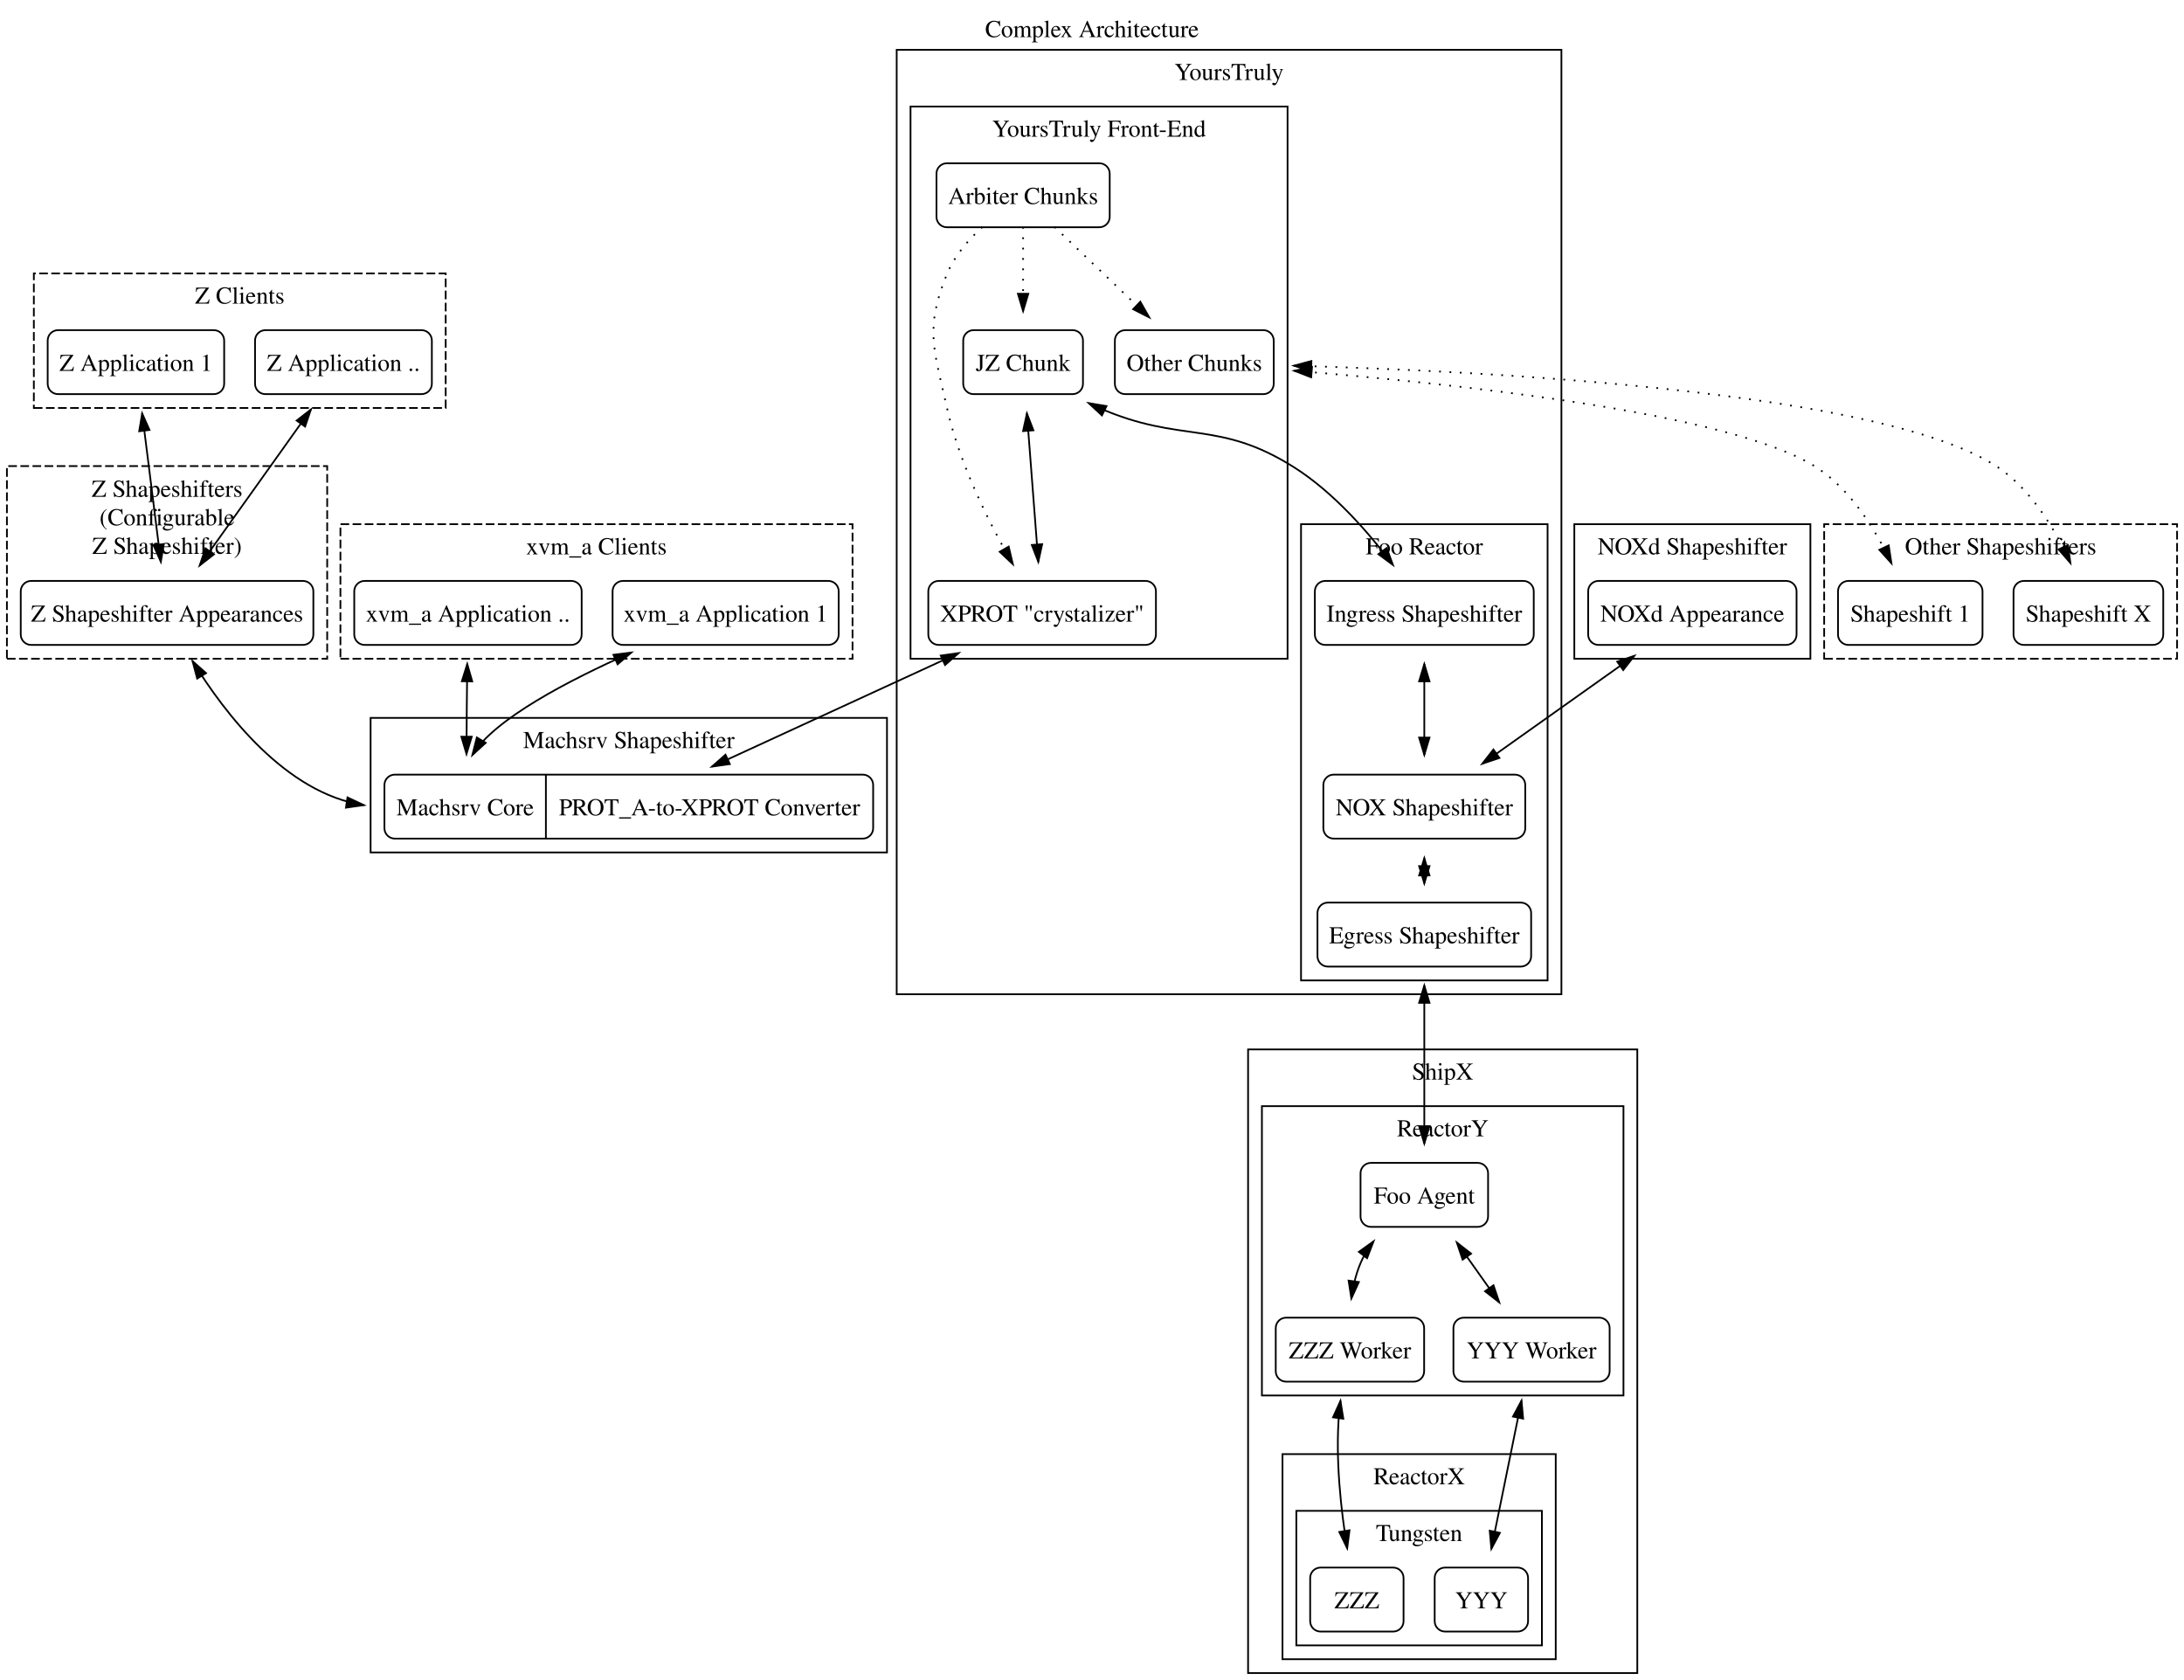
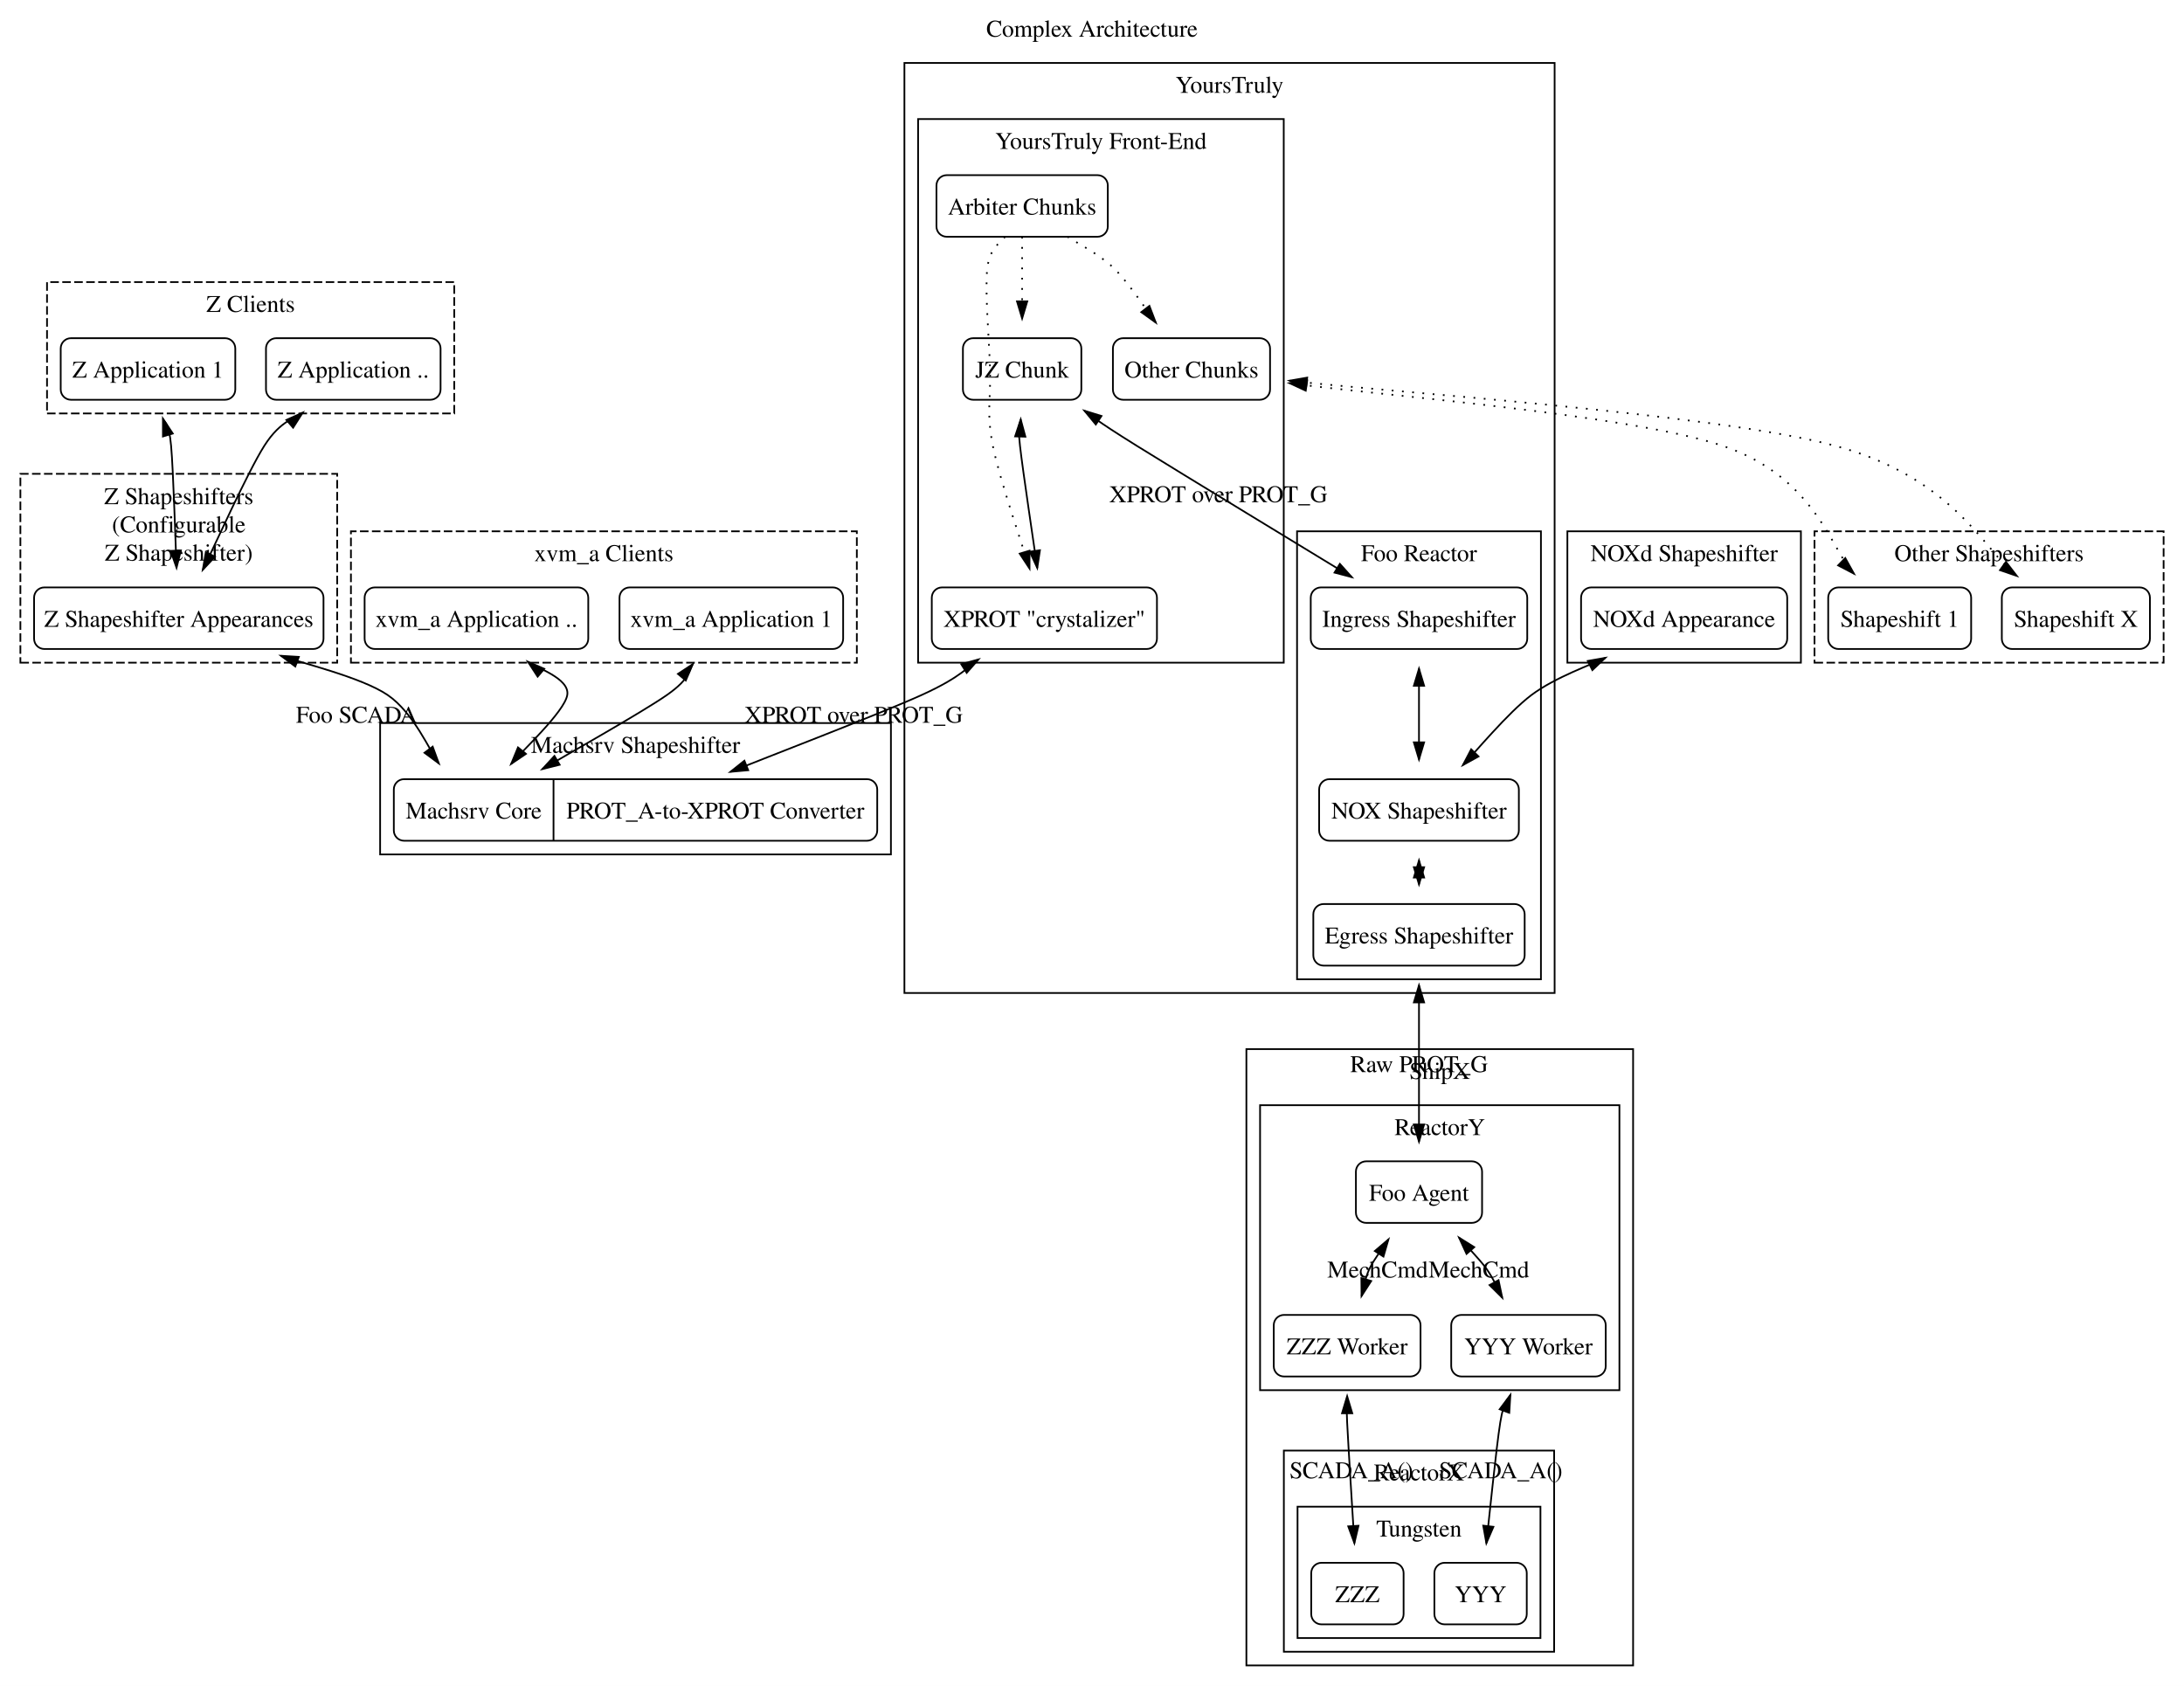
- <svg xmlns="http://www.w3.org/2000/svg" width="1262.887pt" height="971.4pt" viewBox="0 0 1262.887 971.4">
-   <rect x="0" y="0" width="1262.887" height="971.4" fill="white" />
-   <g transform="translate(0 971.4001) scale(1 -1)">
-     <rect x="196.847" y="590.5" width="296.126" height="77.8" fill="none" stroke="black" stroke-dasharray="5,2" />
-     <text x="344.911" y="-650.85" transform="scale(1 -1)" text-anchor="middle" font-family="Times,serif" font-size="14" fill="black">xvm_a Clients</text>
-     <rect x="19.57" y="735.5" width="238.151" height="77.8" fill="none" stroke="black" stroke-dasharray="5,2" />
-     <text x="138.646" y="-795.85" transform="scale(1 -1)" text-anchor="middle" font-family="Times,serif" font-size="14" fill="black">Z Clients</text>
-     <rect x="4" y="590.5" width="185.196" height="111.4" fill="none" stroke="black" stroke-dasharray="5,2" />
-     <text x="96.598" y="-684.151" transform="scale(1 -1)" text-anchor="middle" font-family="Times,serif" font-size="14" fill="black">Z Shapeshifters</text>
-     <text x="96.598" y="-667.65" transform="scale(1 -1)" text-anchor="middle" font-family="Times,serif" font-size="14" fill="black">(Configurable</text>
-     <text x="96.598" y="-651.15" transform="scale(1 -1)" text-anchor="middle" font-family="Times,serif" font-size="14" fill="black">Z Shapeshifter)</text>
-     <rect x="214.299" y="478.5" width="298.597" height="77.8" fill="none" stroke="black" />
-     <text x="363.598" y="-538.85" transform="scale(1 -1)" text-anchor="middle" font-family="Times,serif" font-size="14" fill="black">Machsrv Shapeshifter</text>
-     <rect x="910.344" y="590.5" width="136.508" height="77.8" fill="none" stroke="black" />
-     <text x="978.598" y="-650.85" transform="scale(1 -1)" text-anchor="middle" font-family="Times,serif" font-size="14" fill="black">NOXd Shapeshifter</text>
-     <rect x="518.508" y="396.5" width="384.374" height="546.1" fill="none" stroke="black" />
-     <text x="710.695" y="-925.15" transform="scale(1 -1)" text-anchor="middle" font-family="Times,serif" font-size="14" fill="black">YoursTruly</text>
-     <rect x="752.313" y="404.5" width="142.569" height="263.8" fill="none" stroke="black" />
-     <text x="823.598" y="-650.85" transform="scale(1 -1)" text-anchor="middle" font-family="Times,serif" font-size="14" fill="black">Foo Reactor</text>
-     <rect x="526.508" y="590.5" width="218.022" height="319.3" fill="none" stroke="black" />
-     <text x="635.519" y="-892.35" transform="scale(1 -1)" text-anchor="middle" font-family="Times,serif" font-size="14" fill="black">YoursTruly Front-End</text>
-     <rect x="1054.817" y="590.5" width="204.07" height="77.8" fill="none" stroke="black" stroke-dasharray="5,2" />
-     <text x="1156.852" y="-650.85" transform="scale(1 -1)" text-anchor="middle" font-family="Times,serif" font-size="14" fill="black">Other Shapeshifters</text>
-     <rect x="721.696" y="4" width="225.066" height="360.6" fill="none" stroke="black" />
-     <text x="834.229" y="-347.15" transform="scale(1 -1)" text-anchor="middle" font-family="Times,serif" font-size="14" fill="black">ShipX</text>
-     <rect x="741.598" y="12" width="158" height="118.6" fill="none" stroke="black" />
-     <text x="820.598" y="-113.15" transform="scale(1 -1)" text-anchor="middle" font-family="Times,serif" font-size="14" fill="black">ReactorX</text>
-     <rect x="749.598" y="20" width="142" height="77.8" fill="none" stroke="black" />
-     <text x="820.598" y="-80.35" transform="scale(1 -1)" text-anchor="middle" font-family="Times,serif" font-size="14" fill="black">Tungsten</text>
-     <rect x="729.696" y="164.5" width="209.066" height="167.3" fill="none" stroke="black" />
-     <text x="834.229" y="-314.35" transform="scale(1 -1)" text-anchor="middle" font-family="Times,serif" font-size="14" fill="black">ReactorY</text>
-     <path d="M 823.598 587.43 C 823.598 571.28 823.598 551.14 823.598 534.93" fill="none" stroke="black" />
-     <polygon points="823.598,534.93 826.598,544.93 820.598,544.93" fill="black" stroke="black" />
-     <polygon points="823.598,587.43 820.598,577.43 826.598,577.43" fill="black" stroke="black" />
-     <path d="M 823.598 475.18 C 823.598 470.38 823.598 465.4 823.598 460.6" fill="none" stroke="black" />
-     <polygon points="823.598,460.6 826.598,470.6 820.598,470.6" fill="black" stroke="black" />
-     <polygon points="823.598,475.18 820.598,465.18 826.598,465.18" fill="black" stroke="black" />
-     <path d="M 593.808 732.33 C 595.718 707.39 598.488 671.45 600.398 646.55" fill="none" stroke="black" />
-     <polygon points="600.398,646.55 602.624,656.75 596.642,656.291" fill="black" stroke="black" />
-     <polygon points="593.808,732.33 591.58,722.13 597.563,722.588" fill="black" stroke="black" />
-     <path d="M 609.758 840.17 C 625.108 825.51 647.288 804.34 664.538 787.88" fill="none" stroke="black" stroke-dasharray="1,5" />
-     <polygon points="664.538,787.88 659.374,796.954 655.232,792.613" fill="black" stroke="black" />
-     <path d="M 568.028 840.12 C 559.958 832.76 551.888 823.45 547.598 813 C 534.508 781.14 540.118 769.12 547.598 735.5 C 554.898 702.71 572.358 668.24 585.668 645.18" fill="none" stroke="black" stroke-dasharray="1,5" />
-     <polygon points="585.668,645.18 583.267,655.341 578.071,652.341" fill="black" stroke="black" />
-     <path d="M 591.598 840.17 C 591.598 826.58 591.598 807.39 591.598 791.54" fill="none" stroke="black" stroke-dasharray="1,5" />
-     <polygon points="591.598,791.54 594.598,801.54 588.598,801.54" fill="black" stroke="black" />
-     <path d="M 629.538 738.31 C 631.568 737.31 633.598 736.37 635.598 735.5 C 683.738 714.53 704.278 729.17 748.598 701 C 771.518 686.43 791.788 663.01 805.448 644.75" fill="none" stroke="black" />
-     <polygon points="805.448,644.75 801.86,654.554 797.055,650.96" fill="black" stroke="black" />
-     <polygon points="629.538,738.31 637.183,731.2 639.834,736.582" fill="black" stroke="black" />
-     <path d="M 794.248 253.63 C 791.888 250.58 789.778 247.35 788.098 244 C 784.518 236.85 782.508 228.5 781.418 220.61" fill="none" stroke="black" />
-     <polygon points="781.418,220.61 785.758,230.105 779.815,230.927" fill="black" stroke="black" />
-     <polygon points="794.248,253.63 785.756,247.557 790.501,243.885" fill="black" stroke="black" />
-     <path d="M 842.418 252.94 C 850.188 241.97 859.178 229.29 866.938 218.34" fill="none" stroke="black" />
-     <polygon points="866.938,218.34 863.603,228.234 858.708,224.764" fill="black" stroke="black" />
-     <polygon points="842.418,252.94 845.75,243.046 850.646,246.514" fill="black" stroke="black" />
-     <path d="M 775.118 161.38 C 774.808 159.06 774.548 156.74 774.348 154.5 C 772.028 127.96 775.488 97.74 778.998 76.202" fill="none" stroke="black" />
-     <polygon points="778.998,76.202 780.35,86.554 774.428,85.589" fill="black" stroke="black" />
-     <polygon points="775.118,161.38 770.82,151.865 776.767,151.071" fill="black" stroke="black" />
-     <path d="M 879.798 161.5 C 874.738 136.63 867.428 100.72 862.378 75.88" fill="none" stroke="black" />
-     <polygon points="862.378,75.88 867.31,85.082 861.43,86.277" fill="black" stroke="black" />
-     <polygon points="879.798,161.5 874.864,152.299 880.744,151.103" fill="black" stroke="black" />
-     <path d="M 270.188 587.44 C 269.998 572.47 269.808 553.52 269.748 535.42" fill="none" stroke="black" />
-     <polygon points="269.748,535.42 272.781,545.41 266.781,545.43" fill="black" stroke="black" />
-     <polygon points="270.188,587.44 267.061,577.479 273.061,577.403" fill="black" stroke="black" />
-     <path d="M 365.068 594.09 C 328.748 578 285.498 555.44 273.158 534.86" fill="none" stroke="black" />
-     <polygon points="273.158,534.86 280.873,541.894 275.727,544.979" fill="black" stroke="black" />
-     <polygon points="365.068,594.09 354.71,592.783 357.14,587.297" fill="black" stroke="black" />
-     <path d="M 179.788 734.63 C 161.478 708.96 133.808 670.16 115.478 644.46" fill="none" stroke="black" />
-     <polygon points="115.478,644.46 123.727,650.859 118.842,654.343" fill="black" stroke="black" />
-     <polygon points="179.788,734.63 171.538,728.231 176.423,724.747" fill="black" stroke="black" />
-     <path d="M 82.207 732.33 C 85.346 707.39 89.87 671.45 93.004 646.55" fill="none" stroke="black" />
-     <polygon points="93.004,646.55 94.732,656.846 88.779,656.097" fill="black" stroke="black" />
-     <polygon points="82.207,732.33 80.479,722.034 86.432,722.783" fill="black" stroke="black" />
-     <path d="M 111.338 589.13 C 130.008 558.78 165.268 512.71 210.368 505.86" fill="none" stroke="black" />
-     <polygon points="210.368,505.86 200.932,510.328 200.031,504.396" fill="black" stroke="black" />
-     <polygon points="111.338,589.13 114.022,579.041 119.133,582.184" fill="black" stroke="black" />
-     <path d="M 945.028 592.18 C 919.018 573.72 883.148 548.26 857.138 529.8" fill="none" stroke="black" />
-     <polygon points="857.138,529.8 867.029,533.141 863.556,538.034" fill="black" stroke="black" />
-     <polygon points="945.028,592.18 935.137,588.839 938.609,583.946" fill="black" stroke="black" />
-     <path d="M 823.598 401.54 C 823.598 375.29 823.598 336.51 823.598 310.19" fill="none" stroke="black" />
-     <polygon points="823.598,310.19 826.598,320.19 820.598,320.19" fill="black" stroke="black" />
-     <polygon points="823.598,401.54 820.598,391.54 826.598,391.54" fill="black" stroke="black" />
-     <path d="M 748.238 759.94 C 857.658 756.91 1090.398 745.29 1155.598 701 C 1175.098 687.72 1188.798 664.41 1197.198 645.86" fill="none" stroke="black" stroke-dasharray="1,5" />
-     <polygon points="1197.198,645.86 1195.806,656.207 1190.34,653.732" fill="black" stroke="black" />
-     <polygon points="748.238,759.94 758.151,756.664 758.317,762.662" fill="black" stroke="black" />
-     <path d="M 748.448 757.01 C 837.208 749.95 1001.798 732.92 1050.598 701 C 1070.698 687.86 1084.898 664.37 1093.698 645.72" fill="none" stroke="black" stroke-dasharray="1,5" />
-     <polygon points="1093.698,645.72 1092.144,656.044 1086.717,653.484" fill="black" stroke="black" />
-     <polygon points="748.448,757.01 758.178,753.227 758.654,759.208" fill="black" stroke="black" />
-     <path d="M 554.308 593.77 C 512.768 574.66 453.168 547.22 411.688 528.13" fill="none" stroke="black" />
-     <polygon points="411.688,528.13 422.026,529.586 419.518,535.036" fill="black" stroke="black" />
-     <polygon points="554.308,593.77 543.969,592.316 546.477,586.865" fill="black" stroke="black" />
-     <rect x="204.847" y="598.5" width="131.501" height="37" rx="6" ry="6" fill="none" stroke="black" />
-     <text x="270.598" y="-611.95" transform="scale(1 -1)" text-anchor="middle" font-family="Times,serif" font-size="14" fill="black">xvm_a Application ..</text>
-     <rect x="354.222" y="598.5" width="130.752" height="37" rx="6" ry="6" fill="none" stroke="black" />
-     <text x="419.598" y="-611.95" transform="scale(1 -1)" text-anchor="middle" font-family="Times,serif" font-size="14" fill="black">xvm_a Application 1</text>
-     <rect x="147.474" y="743.5" width="102.247" height="37" rx="6" ry="6" fill="none" stroke="black" />
-     <text x="198.598" y="-756.95" transform="scale(1 -1)" text-anchor="middle" font-family="Times,serif" font-size="14" fill="black">Z Application ..</text>
-     <rect x="27.57" y="743.5" width="102.055" height="37" rx="6" ry="6" fill="none" stroke="black" />
-     <text x="78.598" y="-756.95" transform="scale(1 -1)" text-anchor="middle" font-family="Times,serif" font-size="14" fill="black">Z Application 1</text>
-     <rect x="12" y="598.5" width="169.196" height="37" rx="6" ry="6" fill="none" stroke="black" />
-     <text x="96.598" y="-611.95" transform="scale(1 -1)" text-anchor="middle" font-family="Times,serif" font-size="14" fill="black">Z Shapeshifter Appearances</text>
-     <rect x="222.299" y="486.5" width="282.597" height="37" rx="6" ry="6" fill="none" stroke="black" />
-     <line x1="315.658" y1="486.5" x2="315.658" y2="523.5" stroke="black" />
-     <text x="268.979" y="-499.95" transform="scale(1 -1)" text-anchor="middle" font-family="Times,serif" font-size="14" fill="black">Machsrv Core</text>
-     <text x="410.277" y="-499.95" transform="scale(1 -1)" text-anchor="middle" font-family="Times,serif" font-size="14" fill="black">PROT_A-to-XPROT Converter</text>
-     <rect x="918.344" y="598.5" width="120.508" height="37" rx="6" ry="6" fill="none" stroke="black" />
-     <text x="978.598" y="-611.95" transform="scale(1 -1)" text-anchor="middle" font-family="Times,serif" font-size="14" fill="black">NOXd Appearance</text>
-     <rect x="760.313" y="598.5" width="126.569" height="37" rx="6" ry="6" fill="none" stroke="black" />
-     <text x="823.598" y="-611.95" transform="scale(1 -1)" text-anchor="middle" font-family="Times,serif" font-size="14" fill="black">Ingress Shapeshifter</text>
-     <rect x="765.219" y="486.5" width="116.758" height="37" rx="6" ry="6" fill="none" stroke="black" />
-     <text x="823.598" y="-499.95" transform="scale(1 -1)" text-anchor="middle" font-family="Times,serif" font-size="14" fill="black">NOX Shapeshifter</text>
-     <rect x="761.822" y="412.5" width="123.552" height="37" rx="6" ry="6" fill="none" stroke="black" />
-     <text x="823.598" y="-425.95" transform="scale(1 -1)" text-anchor="middle" font-family="Times,serif" font-size="14" fill="black">Egress Shapeshifter</text>
-     <rect x="644.666" y="743.5" width="91.864" height="37" rx="6" ry="6" fill="none" stroke="black" />
-     <text x="690.598" y="-756.95" transform="scale(1 -1)" text-anchor="middle" font-family="Times,serif" font-size="14" fill="black">Other Chunks</text>
-     <rect x="536.786" y="598.5" width="131.624" height="37" rx="6" ry="6" fill="none" stroke="black" />
-     <text x="602.598" y="-611.95" transform="scale(1 -1)" text-anchor="middle" font-family="Times,serif" font-size="14" fill="black">XPROT "crystalizer"</text>
-     <rect x="556.973" y="743.5" width="69.25" height="37" rx="6" ry="6" fill="none" stroke="black" />
-     <text x="591.598" y="-756.95" transform="scale(1 -1)" text-anchor="middle" font-family="Times,serif" font-size="14" fill="black">JZ Chunk</text>
-     <rect x="541.515" y="840" width="100.167" height="37" rx="6" ry="6" fill="none" stroke="black" />
-     <text x="591.598" y="-853.45" transform="scale(1 -1)" text-anchor="middle" font-family="Times,serif" font-size="14" fill="black">Arbiter Chunks</text>
-     <rect x="1164.309" y="598.5" width="86.578" height="37" rx="6" ry="6" fill="none" stroke="black" />
-     <text x="1207.598" y="-611.95" transform="scale(1 -1)" text-anchor="middle" font-family="Times,serif" font-size="14" fill="black">Shapeshift X</text>
-     <rect x="1062.817" y="598.5" width="83.562" height="37" rx="6" ry="6" fill="none" stroke="black" />
-     <text x="1104.598" y="-611.95" transform="scale(1 -1)" text-anchor="middle" font-family="Times,serif" font-size="14" fill="black">Shapeshift 1</text>
-     <rect x="757.598" y="28" width="54" height="37" rx="6" ry="6" fill="none" stroke="black" />
-     <text x="784.598" y="-41.45" transform="scale(1 -1)" text-anchor="middle" font-family="Times,serif" font-size="14" fill="black">ZZZ</text>
-     <rect x="829.598" y="28" width="54" height="37" rx="6" ry="6" fill="none" stroke="black" />
-     <text x="856.598" y="-41.45" transform="scale(1 -1)" text-anchor="middle" font-family="Times,serif" font-size="14" fill="black">YYY</text>
-     <rect x="737.696" y="172.5" width="85.804" height="37" rx="6" ry="6" fill="none" stroke="black" />
-     <text x="780.598" y="-185.95" transform="scale(1 -1)" text-anchor="middle" font-family="Times,serif" font-size="14" fill="black">ZZZ Worker</text>
-     <rect x="840.434" y="172.5" width="90.329" height="37" rx="6" ry="6" fill="none" stroke="black" />
-     <text x="885.598" y="-185.95" transform="scale(1 -1)" text-anchor="middle" font-family="Times,serif" font-size="14" fill="black">YYY Worker</text>
-     <rect x="786.722" y="262" width="73.751" height="37" rx="6" ry="6" fill="none" stroke="black" />
-     <text x="823.598" y="-275.45" transform="scale(1 -1)" text-anchor="middle" font-family="Times,serif" font-size="14" fill="black">Foo Agent</text>
-     <text x="631.443" y="-949.95" transform="scale(1 -1)" text-anchor="middle" font-family="Times,serif" font-size="14" fill="black">Complex Architecture</text>
+ <svg xmlns="http://www.w3.org/2000/svg" width="1276.727pt" height="985.6pt" viewBox="0 0 1276.727 985.6">
+   <rect x="0" y="0" width="1276.727" height="985.6" fill="white" />
+   <g transform="translate(0 985.6) scale(1 -1)">
+     <rect x="205.148" y="598.2" width="295.74" height="76.8" fill="none" stroke="black" stroke-dasharray="5,2" />
+     <text x="353.018" y="-657.55" transform="scale(1 -1)" text-anchor="middle" font-family="Times,serif" font-size="14" fill="black">xvm_a Clients</text>
+     <rect x="27.49" y="743.9" width="238.055" height="76.8" fill="none" stroke="black" stroke-dasharray="5,2" />
+     <text x="146.518" y="-803.25" transform="scale(1 -1)" text-anchor="middle" font-family="Times,serif" font-size="14" fill="black">Z Clients</text>
+     <rect x="11.92" y="598.2" width="185.196" height="110.4" fill="none" stroke="black" stroke-dasharray="5,2" />
+     <text x="104.518" y="-690.851" transform="scale(1 -1)" text-anchor="middle" font-family="Times,serif" font-size="14" fill="black">Z Shapeshifters</text>
+     <text x="104.518" y="-674.35" transform="scale(1 -1)" text-anchor="middle" font-family="Times,serif" font-size="14" fill="black">(Configurable</text>
+     <text x="104.518" y="-657.85" transform="scale(1 -1)" text-anchor="middle" font-family="Times,serif" font-size="14" fill="black">Z Shapeshifter)</text>
+     <rect x="222.219" y="486.1" width="298.597" height="76.8" fill="none" stroke="black" />
+     <text x="371.518" y="-545.45" transform="scale(1 -1)" text-anchor="middle" font-family="Times,serif" font-size="14" fill="black">Machsrv Shapeshifter</text>
+     <rect x="916.264" y="598.2" width="136.508" height="76.8" fill="none" stroke="black" />
+     <text x="984.518" y="-657.55" transform="scale(1 -1)" text-anchor="middle" font-family="Times,serif" font-size="14" fill="black">NOXd Shapeshifter</text>
+     <rect x="528.706" y="405.1" width="380.096" height="543.7" fill="none" stroke="black" />
+     <text x="718.754" y="-931.35" transform="scale(1 -1)" text-anchor="middle" font-family="Times,serif" font-size="14" fill="black">YoursTruly</text>
+     <rect x="758.233" y="413.1" width="142.569" height="261.9" fill="none" stroke="black" />
+     <text x="829.518" y="-657.55" transform="scale(1 -1)" text-anchor="middle" font-family="Times,serif" font-size="14" fill="black">Foo Reactor</text>
+     <rect x="536.706" y="598.2" width="213.744" height="317.8" fill="none" stroke="black" />
+     <text x="643.578" y="-898.55" transform="scale(1 -1)" text-anchor="middle" font-family="Times,serif" font-size="14" fill="black">YoursTruly Front-End</text>
+     <rect x="1060.737" y="598.2" width="204.07" height="76.8" fill="none" stroke="black" stroke-dasharray="5,2" />
+     <text x="1162.772" y="-657.55" transform="scale(1 -1)" text-anchor="middle" font-family="Times,serif" font-size="14" fill="black">Other Shapeshifters</text>
+     <rect x="728.616" y="12" width="226.066" height="360.3" fill="none" stroke="black" />
+     <text x="841.649" y="-354.85" transform="scale(1 -1)" text-anchor="middle" font-family="Times,serif" font-size="14" fill="black">ShipX</text>
+     <rect x="750.518" y="20" width="158" height="117.6" fill="none" stroke="black" />
+     <text x="829.518" y="-120.15" transform="scale(1 -1)" text-anchor="middle" font-family="Times,serif" font-size="14" fill="black">ReactorX</text>
+     <rect x="758.518" y="28" width="142" height="76.8" fill="none" stroke="black" />
+     <text x="829.518" y="-87.35" transform="scale(1 -1)" text-anchor="middle" font-family="Times,serif" font-size="14" fill="black">Tungsten</text>
+     <rect x="736.616" y="172.9" width="210.066" height="166.6" fill="none" stroke="black" />
+     <text x="841.649" y="-322.05" transform="scale(1 -1)" text-anchor="middle" font-family="Times,serif" font-size="14" fill="black">ReactorY</text>
+     <path d="M 95.245 740.874 C 96.04 738.228 98.692 739.529 100.018 725 C 101.344 710.471 102.67 665.585 103.201 653.702" fill="none" stroke="black" />
+     <polygon points="103.201,653.702 105.752,663.826 99.758,663.558" fill="black" stroke="black" />
+     <polygon points="95.245,740.874 95.251,730.434 100.997,732.161" fill="black" stroke="black" />
+     <path d="M 176.957 744.375 C 173.217 741.146 164.25 740.31 154.518 725 C 144.785 709.69 124.555 664.595 118.563 652.514" fill="none" stroke="black" />
+     <polygon points="118.563,652.514 125.694,660.14 120.319,662.806" fill="black" stroke="black" />
+     <polygon points="176.957,744.375 167.427,740.111 171.349,735.569" fill="black" stroke="black" />
+     <path d="M 164.271 602.226 C 174.661 598.405 211.236 589.785 226.613 579.3 C 241.99 568.815 251.545 545.982 256.531 539.318" fill="none" stroke="black" />
+     <polygon points="256.531,539.318 252.942,549.122 248.138,545.528" fill="black" stroke="black" />
+     <polygon points="164.271,602.226 172.621,595.959 174.692,601.59" fill="black" stroke="black" />
+     <text x="208.447" y="-563.1" transform="scale(1 -1)" text-anchor="middle" font-family="Times,serif" font-size="14" fill="black">Foo SCADA</text>
+     <path d="M 405.024 597.378 C 402.497 594.365 404.525 589.532 389.863 579.3 C 375.201 569.068 329.187 543.205 317.052 535.986" fill="none" stroke="black" />
+     <polygon points="317.052,535.986 327.18,538.521 324.112,543.677" fill="black" stroke="black" />
+     <polygon points="405.024,597.378 396.3,591.644 400.897,587.788" fill="black" stroke="black" />
+     <path d="M 308.595 598.765 C 312.431 595.521 333.241 589.256 331.613 579.3 C 329.985 569.344 304.289 545.74 298.824 539.028" fill="none" stroke="black" />
+     <polygon points="298.824,539.028 307.464,544.889 302.811,548.677" fill="black" stroke="black" />
+     <polygon points="308.595,598.765 314.293,590.018 318.168,594.599" fill="black" stroke="black" />
+     <path d="M 829.518 594.686 C 829.518 592.122 829.518 588.145 829.518 579.3 C 829.518 570.455 829.518 547.895 829.518 541.614" fill="none" stroke="black" />
+     <polygon points="829.518,541.614 832.518,551.614 826.518,551.614" fill="black" stroke="black" />
+     <polygon points="829.518,594.686 826.518,584.686 832.518,584.686" fill="black" stroke="black" />
+     <path d="M 829.518 482.586 C 829.518 481.422 829.518 477.929 829.518 475.6 C 829.518 473.271 829.518 469.778 829.518 468.614" fill="none" stroke="black" />
+     <polygon points="829.518,468.614 832.518,478.614 826.518,478.614" fill="black" stroke="black" />
+     <polygon points="829.518,482.586 826.518,472.586 832.518,472.586" fill="black" stroke="black" />
+     <path d="M 938.453 601.026 C 931.255 597.405 909.146 589.749 895.268 579.3 C 881.389 568.851 861.863 545.158 855.181 538.33" fill="none" stroke="black" />
+     <polygon points="855.181,538.33 864.319,543.379 860.031,547.575" fill="black" stroke="black" />
+     <polygon points="938.453,601.026 928.172,599.211 930.868,593.852" fill="black" stroke="black" />
+     <path d="M 587.47 847.2 C 585.749 844.117 578.593 841.583 577.143 828.7 C 575.692 815.817 578.226 787.183 578.768 769.9 C 579.309 752.617 576.547 744.445 580.393 725 C 584.238 705.555 598.267 665.193 601.842 653.231" fill="none" stroke="black" stroke-dasharray="1,5" />
+     <polygon points="601.842,653.231 601.852,663.672 596.104,661.954" fill="black" stroke="black" />
+     <path d="M 597.518 847.2 C 597.518 844.117 597.518 836.664 597.518 828.7 C 597.518 820.736 597.518 804.295 597.518 799.414" fill="none" stroke="black" stroke-dasharray="1,5" />
+     <polygon points="597.518,799.414 600.518,809.414 594.518,809.414" fill="black" stroke="black" />
+     <path d="M 624.025 847.2 C 628.565 844.117 642.665 837.063 651.268 828.7 C 659.871 820.337 671.581 802.304 675.644 797.024" fill="none" stroke="black" stroke-dasharray="1,5" />
+     <polygon points="675.644,797.024 671.923,806.779 667.168,803.12" fill="black" stroke="black" />
+     <path d="M 633.942 745.49 C 639.038 742.075 638.47 741.215 664.518 725 C 690.566 708.785 769.277 661.002 790.228 648.202" fill="none" stroke="black" />
+     <polygon points="790.228,648.202 783.259,655.976 780.131,650.855" fill="black" stroke="black" />
+     <polygon points="633.942,745.49 640.579,737.431 643.919,742.416" fill="black" stroke="black" />
+     <text x="712.216" y="-692" transform="scale(1 -1)" text-anchor="middle" font-family="Times,serif" font-size="14" fill="black">XPROT over PROT_G</text>
+     <path d="M 596.696 740.391 C 596.625 737.826 594.657 739.465 596.268 725 C 597.879 710.535 604.679 665.5 606.362 653.6" fill="none" stroke="black" />
+     <polygon points="606.362,653.6 607.932,663.922 601.991,663.082" fill="black" stroke="black" />
+     <polygon points="596.696,740.391 593.419,730.478 599.417,730.311" fill="black" stroke="black" />
+     <path d="M 571.994 600.092 C 566.456 596.627 562.933 590.25 538.768 579.3 C 514.602 568.35 445.628 541.877 427 534.393" fill="none" stroke="black" />
+     <polygon points="427,534.393 437.398,535.337 435.161,540.904" fill="black" stroke="black" />
+     <polygon points="571.994,600.092 561.925,597.331 565.108,592.244" fill="black" stroke="black" />
+     <text x="499.035" y="-563.1" transform="scale(1 -1)" text-anchor="middle" font-family="Times,serif" font-size="14" fill="black">XPROT over PROT_G</text>
+     <path d="M 753.845 761.61 C 796.04 755.508 952.027 743.563 1007.018 725 C 1062.008 706.437 1070.993 662.694 1083.787 650.233" fill="none" stroke="black" stroke-dasharray="1,5" />
+     <polygon points="1083.787,650.233 1078.717,659.359 1074.53,655.061" fill="black" stroke="black" />
+     <polygon points="753.845,761.61 763.313,757.21 764.171,763.148" fill="black" stroke="black" />
+     <path d="M 753.882 763.054 C 807.03 756.712 1001.911 744.025 1072.768 725 C 1143.625 705.975 1161.314 661.586 1179.023 648.904" fill="none" stroke="black" stroke-dasharray="1,5" />
+     <polygon points="1179.023,648.904 1172.64,657.165 1169.146,652.287" fill="black" stroke="black" />
+     <polygon points="753.882,763.054 763.456,758.891 764.167,764.848" fill="black" stroke="black" />
+     <path d="M 811.645 261.028 C 809.791 258.157 803.137 249.312 800.518 243.8 C 797.899 238.288 796.696 230.599 795.931 227.959" fill="none" stroke="black" />
+     <polygon points="795.931,227.959 801.594,236.73 795.831,238.399" fill="black" stroke="black" />
+     <polygon points="811.645,261.028 803.7,254.256 808.74,251" fill="black" stroke="black" />
+     <text x="805.311" y="-238.75" transform="scale(1 -1)" text-anchor="middle" font-family="Times,serif" font-size="14" fill="black">MechCmd</text>
+     <path d="M 852.958 262.055 C 855.635 259.013 864.814 249.641 869.018 243.8 C 873.222 237.959 876.654 229.806 878.181 227.007" fill="none" stroke="black" />
+     <polygon points="878.181,227.007 876.025,237.222 870.758,234.348" fill="black" stroke="black" />
+     <polygon points="852.958,262.055 857.311,252.566 861.815,256.529" fill="black" stroke="black" />
+     <text x="864.524" y="-238.75" transform="scale(1 -1)" text-anchor="middle" font-family="Times,serif" font-size="14" fill="black">MechCmd</text>
+     <path d="M 787.518 169.386 C 787.518 166.822 786.813 168.316 787.518 154 C 788.223 139.684 791.043 95.244 791.748 83.493" fill="none" stroke="black" />
+     <polygon points="791.748,83.493 794.144,93.655 788.155,93.295" fill="black" stroke="black" />
+     <polygon points="787.518,169.386 784.518,159.386 790.518,159.386" fill="black" stroke="black" />
+     <text x="789.978" y="-121.4" transform="scale(1 -1)" text-anchor="middle" font-family="Times,serif" font-size="14" fill="black">SCADA_A()</text>
+     <path d="M 882.932 170.093 C 881.946 167.411 879.356 168.442 877.018 154 C 874.68 139.558 870.256 95.198 868.903 83.438" fill="none" stroke="black" />
+     <polygon points="868.903,83.438 873.026,93.03 867.065,93.715" fill="black" stroke="black" />
+     <polygon points="882.932,170.093 876.667,161.742 882.298,159.672" fill="black" stroke="black" />
+     <text x="877.245" y="-121.4" transform="scale(1 -1)" text-anchor="middle" font-family="Times,serif" font-size="14" fill="black">SCADA_A()</text>
+     <path d="M 829.518 409.586 C 829.518 406.105 829.518 403.929 829.518 388.7 C 829.518 373.471 829.518 329.961 829.518 318.214" fill="none" stroke="black" />
+     <polygon points="829.518,318.214 832.518,328.214 826.518,328.214" fill="black" stroke="black" />
+     <polygon points="829.518,409.586 826.518,399.586 832.518,399.586" fill="black" stroke="black" />
+     <text x="829.518" y="-358.85" transform="scale(1 -1)" text-anchor="middle" font-family="Times,serif" font-size="14" fill="black">Raw PROT_G</text>
+     <rect x="213.148" y="606.2" width="130.74" height="36" rx="6" ry="6" fill="none" stroke="black" />
+     <text x="278.518" y="-619.15" transform="scale(1 -1)" text-anchor="middle" font-family="Times,serif" font-size="14" fill="black">xvm_a Application ..</text>
+     <rect x="362.148" y="606.2" width="130.74" height="36" rx="6" ry="6" fill="none" stroke="black" />
+     <text x="427.518" y="-619.15" transform="scale(1 -1)" text-anchor="middle" font-family="Times,serif" font-size="14" fill="black">xvm_a Application 1</text>
+     <rect x="155.49" y="751.9" width="102.055" height="36" rx="6" ry="6" fill="none" stroke="black" />
+     <text x="206.518" y="-764.85" transform="scale(1 -1)" text-anchor="middle" font-family="Times,serif" font-size="14" fill="black">Z Application ..</text>
+     <rect x="35.49" y="751.9" width="102.055" height="36" rx="6" ry="6" fill="none" stroke="black" />
+     <text x="86.518" y="-764.85" transform="scale(1 -1)" text-anchor="middle" font-family="Times,serif" font-size="14" fill="black">Z Application 1</text>
+     <rect x="19.92" y="606.2" width="169.196" height="36" rx="6" ry="6" fill="none" stroke="black" />
+     <text x="104.518" y="-619.15" transform="scale(1 -1)" text-anchor="middle" font-family="Times,serif" font-size="14" fill="black">Z Shapeshifter Appearances</text>
+     <rect x="230.219" y="494.1" width="282.597" height="36" rx="6" ry="6" fill="none" stroke="black" />
+     <line x1="323.578" y1="494.1" x2="323.578" y2="530.1" stroke="black" />
+     <text x="276.899" y="-507.05" transform="scale(1 -1)" text-anchor="middle" font-family="Times,serif" font-size="14" fill="black">Machsrv Core</text>
+     <text x="418.197" y="-507.05" transform="scale(1 -1)" text-anchor="middle" font-family="Times,serif" font-size="14" fill="black">PROT_A-to-XPROT Converter</text>
+     <rect x="924.264" y="606.2" width="120.508" height="36" rx="6" ry="6" fill="none" stroke="black" />
+     <text x="984.518" y="-619.15" transform="scale(1 -1)" text-anchor="middle" font-family="Times,serif" font-size="14" fill="black">NOXd Appearance</text>
+     <rect x="766.233" y="606.2" width="126.569" height="36" rx="6" ry="6" fill="none" stroke="black" />
+     <text x="829.518" y="-619.15" transform="scale(1 -1)" text-anchor="middle" font-family="Times,serif" font-size="14" fill="black">Ingress Shapeshifter</text>
+     <rect x="771.139" y="494.1" width="116.758" height="36" rx="6" ry="6" fill="none" stroke="black" />
+     <text x="829.518" y="-507.05" transform="scale(1 -1)" text-anchor="middle" font-family="Times,serif" font-size="14" fill="black">NOX Shapeshifter</text>
+     <rect x="767.742" y="421.1" width="123.552" height="36" rx="6" ry="6" fill="none" stroke="black" />
+     <text x="829.518" y="-434.05" transform="scale(1 -1)" text-anchor="middle" font-family="Times,serif" font-size="14" fill="black">Egress Shapeshifter</text>
+     <rect x="650.586" y="751.9" width="91.864" height="36" rx="6" ry="6" fill="none" stroke="black" />
+     <text x="696.518" y="-764.85" transform="scale(1 -1)" text-anchor="middle" font-family="Times,serif" font-size="14" fill="black">Other Chunks</text>
+     <rect x="544.706" y="606.2" width="131.624" height="36" rx="6" ry="6" fill="none" stroke="black" />
+     <text x="610.518" y="-619.15" transform="scale(1 -1)" text-anchor="middle" font-family="Times,serif" font-size="14" fill="black">XPROT "crystalizer"</text>
+     <rect x="562.905" y="751.9" width="69.226" height="36" rx="6" ry="6" fill="none" stroke="black" />
+     <text x="597.518" y="-764.85" transform="scale(1 -1)" text-anchor="middle" font-family="Times,serif" font-size="14" fill="black">JZ Chunk</text>
+     <rect x="547.435" y="847.2" width="100.167" height="36" rx="6" ry="6" fill="none" stroke="black" />
+     <text x="597.518" y="-860.15" transform="scale(1 -1)" text-anchor="middle" font-family="Times,serif" font-size="14" fill="black">Arbiter Chunks</text>
+     <rect x="1170.229" y="606.2" width="86.578" height="36" rx="6" ry="6" fill="none" stroke="black" />
+     <text x="1213.518" y="-619.15" transform="scale(1 -1)" text-anchor="middle" font-family="Times,serif" font-size="14" fill="black">Shapeshift X</text>
+     <rect x="1068.737" y="606.2" width="83.562" height="36" rx="6" ry="6" fill="none" stroke="black" />
+     <text x="1110.518" y="-619.15" transform="scale(1 -1)" text-anchor="middle" font-family="Times,serif" font-size="14" fill="black">Shapeshift 1</text>
+     <rect x="766.518" y="36" width="54" height="36" rx="6" ry="6" fill="none" stroke="black" />
+     <text x="793.518" y="-48.95" transform="scale(1 -1)" text-anchor="middle" font-family="Times,serif" font-size="14" fill="black">ZZZ</text>
+     <rect x="838.518" y="36" width="54" height="36" rx="6" ry="6" fill="none" stroke="black" />
+     <text x="865.518" y="-48.95" transform="scale(1 -1)" text-anchor="middle" font-family="Times,serif" font-size="14" fill="black">YYY</text>
+     <rect x="744.616" y="180.9" width="85.804" height="36" rx="6" ry="6" fill="none" stroke="black" />
+     <text x="787.518" y="-193.85" transform="scale(1 -1)" text-anchor="middle" font-family="Times,serif" font-size="14" fill="black">ZZZ Worker</text>
+     <rect x="848.354" y="180.9" width="90.329" height="36" rx="6" ry="6" fill="none" stroke="black" />
+     <text x="893.518" y="-193.85" transform="scale(1 -1)" text-anchor="middle" font-family="Times,serif" font-size="14" fill="black">YYY Worker</text>
+     <rect x="792.642" y="270.7" width="73.751" height="36" rx="6" ry="6" fill="none" stroke="black" />
+     <text x="829.518" y="-283.65" transform="scale(1 -1)" text-anchor="middle" font-family="Times,serif" font-size="14" fill="black">Foo Agent</text>
+     <text x="638.363" y="-964.15" transform="scale(1 -1)" text-anchor="middle" font-family="Times,serif" font-size="14" fill="black">Complex Architecture</text>
  </g>
</svg>
